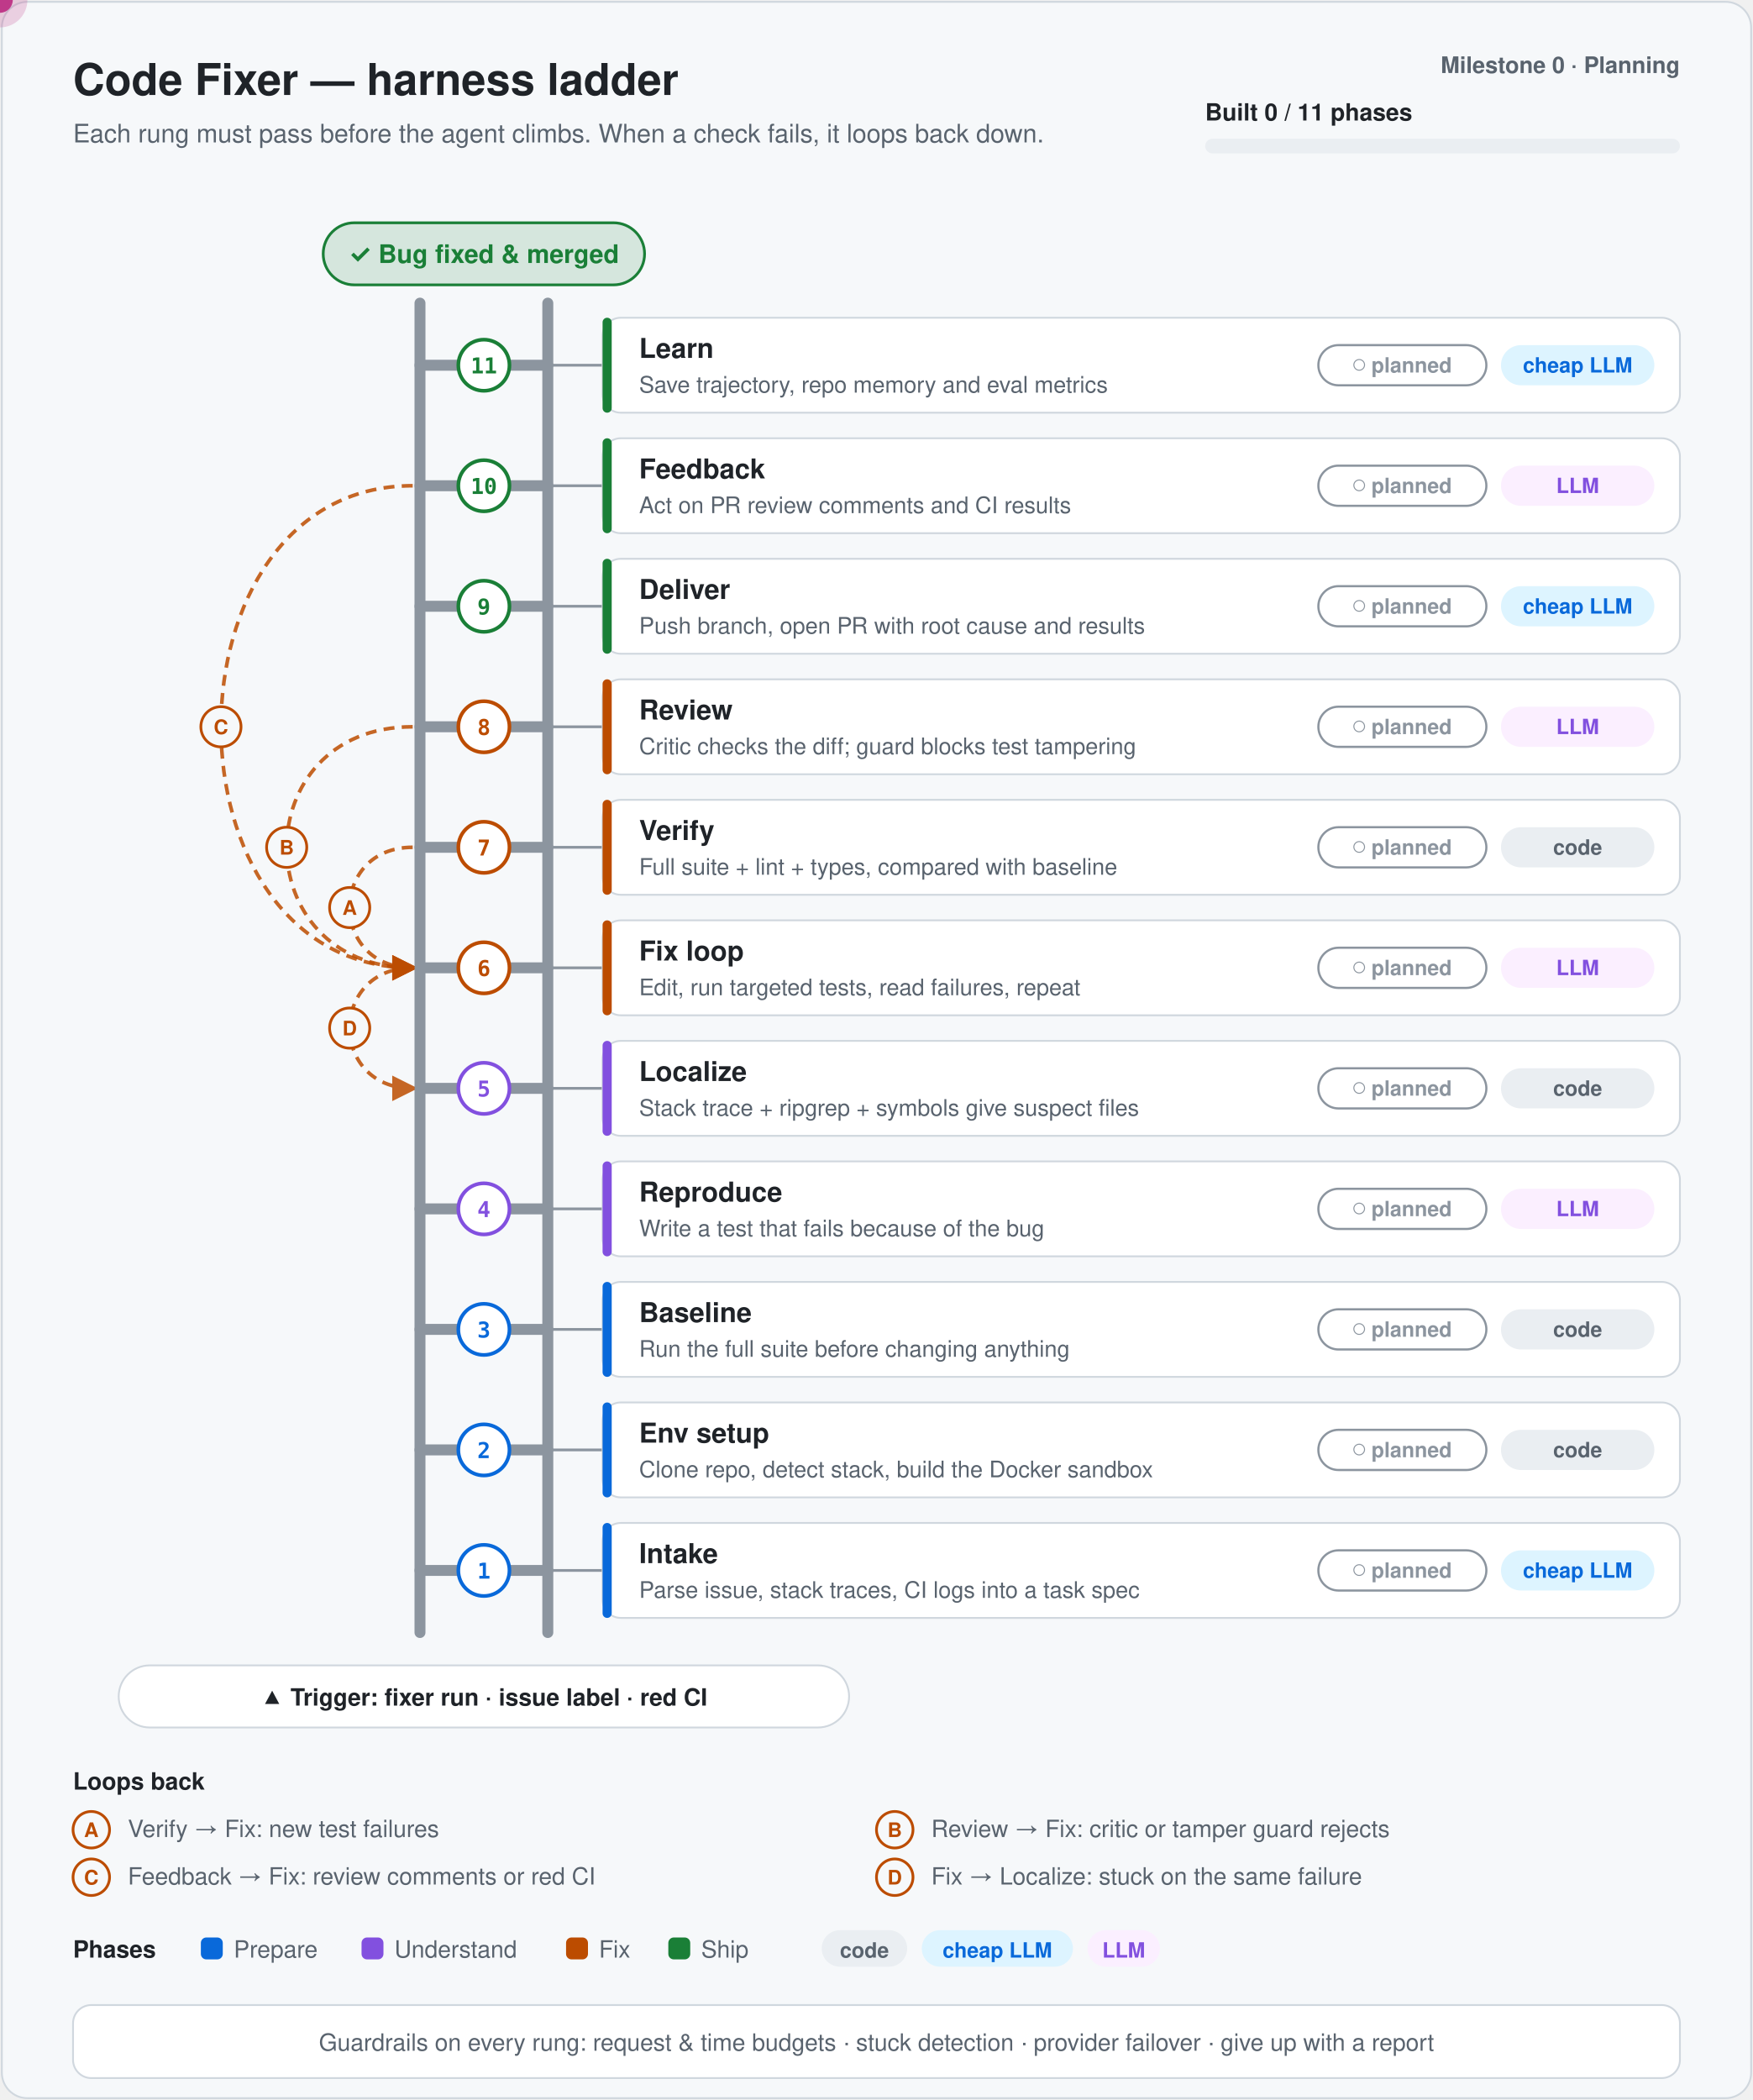
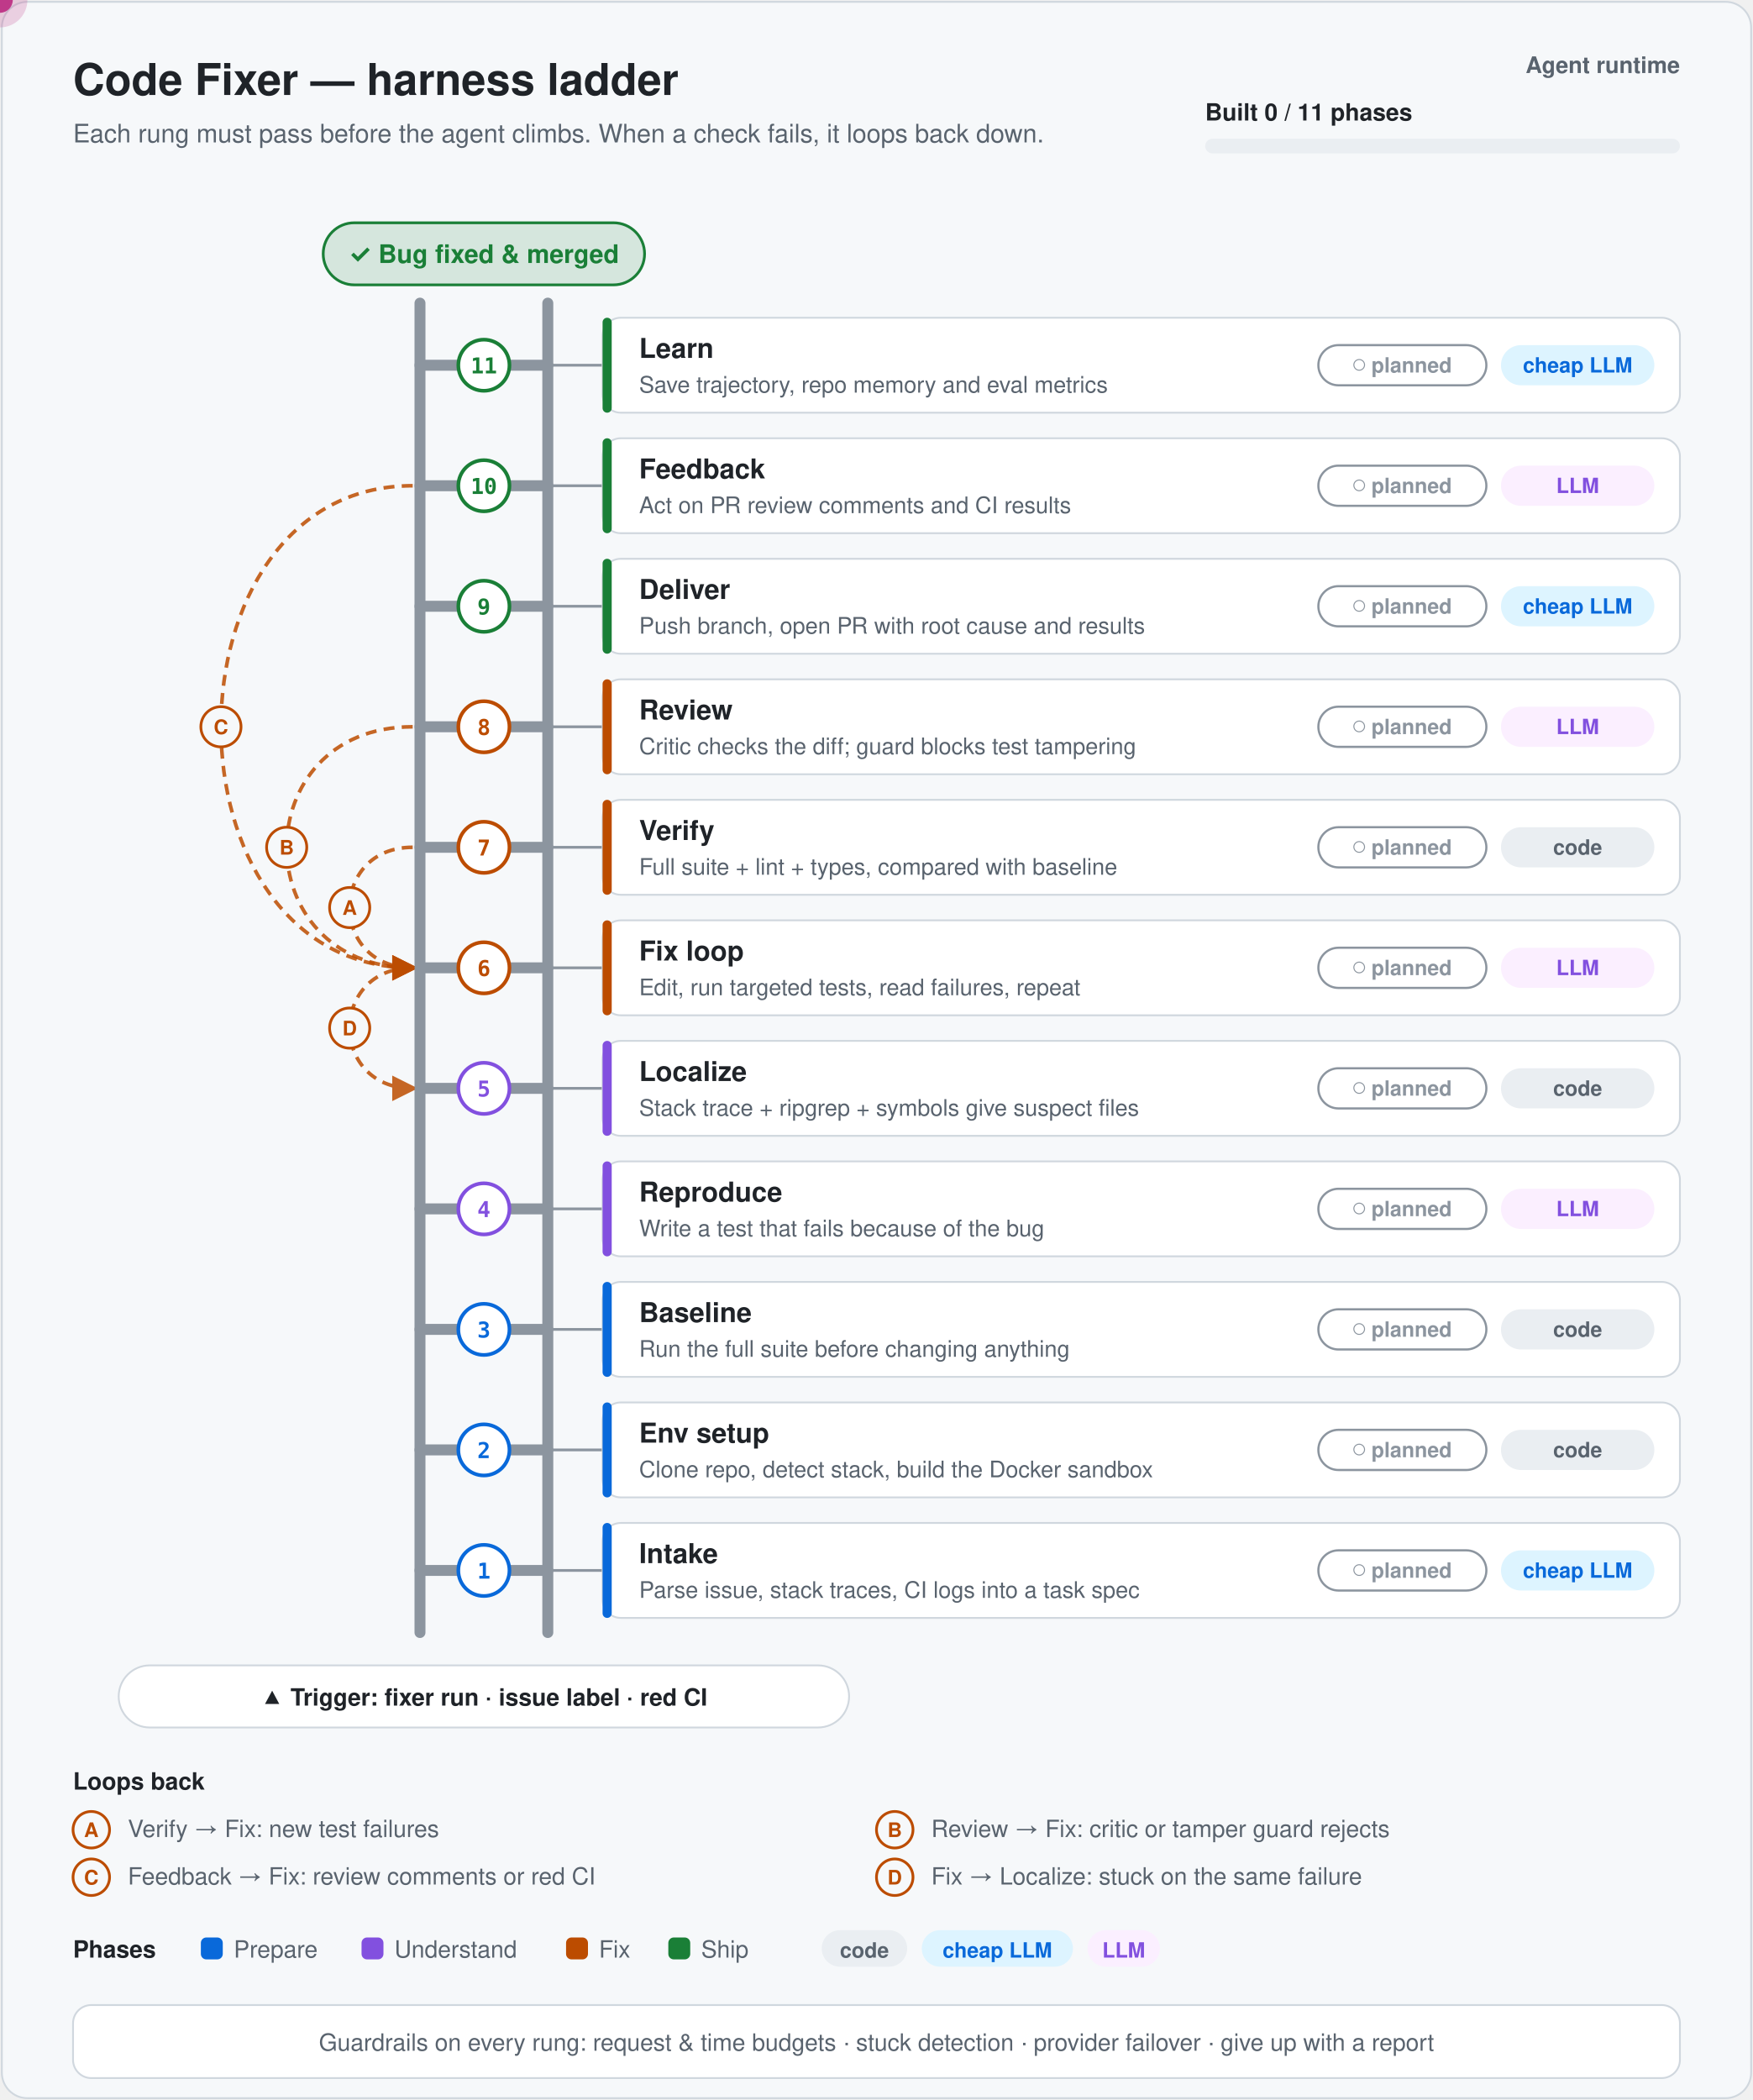
<svg xmlns="http://www.w3.org/2000/svg" width="960" height="1150" viewBox="0 0 960 1150" role="img" aria-label="Code Fixer harness: an 11-phase ladder from Intake to Learn, with loops back to the Fix phase when checks fail">
  <defs>
    <marker id="arrow" viewBox="0 0 10 10" refX="8" refY="5" markerWidth="7" markerHeight="7" orient="auto">
      <path d="M0,0 L10,5 L0,10 z" fill="#bc4c00" />
    </marker>
  </defs>
  <rect x="1" y="1" width="958" height="1148" rx="14" fill="#f6f8fa" stroke="#d0d7de" />
  <text x="40" y="52" font-family="-apple-system, 'Segoe UI', Helvetica, Arial, sans-serif" font-size="24" fill="#1f2328" font-weight="700" text-anchor="start">Code Fixer — harness ladder</text>
  <text x="40" y="78" font-family="-apple-system, 'Segoe UI', Helvetica, Arial, sans-serif" font-size="14" fill="#59636e" font-weight="normal" text-anchor="start">Each rung must pass before the agent climbs. When a check fails, it loops back down.</text>
-   <text x="920" y="40" font-family="-apple-system, 'Segoe UI', Helvetica, Arial, sans-serif" font-size="12.5" fill="#59636e" font-weight="600" text-anchor="end">Milestone 0 · Planning</text>
+   <text x="920" y="40" font-family="-apple-system, 'Segoe UI', Helvetica, Arial, sans-serif" font-size="12.5" fill="#59636e" font-weight="600" text-anchor="end">Agent runtime</text>
  <text x="660" y="66" font-family="-apple-system, 'Segoe UI', Helvetica, Arial, sans-serif" font-size="13" fill="#1f2328" font-weight="700" text-anchor="start">Built 0 / 11 phases</text>
  <rect x="660" y="76" width="260" height="8" rx="4" fill="#eaeef2" />
  <g>
    <rect x="177.0" y="122" width="176" height="34" rx="17" fill="#1a7f37" opacity="0.15" />
    <rect x="177.0" y="122" width="176" height="34" rx="17" fill="none" stroke="#1a7f37" stroke-width="1.5" />
    <text x="265.0" y="144" font-family="-apple-system, 'Segoe UI', Helvetica, Arial, sans-serif" font-size="14" fill="#1a7f37" font-weight="700" text-anchor="middle">✓ Bug fixed &amp; merged</text>
    <rect x="177.0" y="122" width="176" height="34" rx="17" fill="#1a7f37" opacity="0">
      <animate attributeName="opacity" dur="14s" repeatCount="indefinite" keyTimes="0;0.850;0.880;0.97;1" values="0;0;0.35;0.2;0" />
    </rect>
  </g>
  <line x1="230" y1="166" x2="230" y2="894" stroke="#8c959f" stroke-width="6" stroke-linecap="round" />
  <line x1="300" y1="166" x2="300" y2="894" stroke="#8c959f" stroke-width="6" stroke-linecap="round" />
  <path d="M226,464 C180,464 180,530 226,530" fill="none" stroke="#bc4c00" stroke-width="2" stroke-dasharray="6 4" marker-end="url(#arrow)" opacity="0.85">
    <animate attributeName="stroke-dashoffset" from="20" to="0" dur="1.2s" repeatCount="indefinite" />
  </path>
  <circle cx="191.5" cy="497.0" r="11" fill="#f6f8fa" stroke="#bc4c00" stroke-width="1.5" />
  <text x="191.5" y="501.0" font-family="-apple-system, 'Segoe UI', Helvetica, Arial, sans-serif" font-size="11" fill="#bc4c00" font-weight="700" text-anchor="middle">A</text>
  <path d="M226,398 C134,398 134,530 226,530" fill="none" stroke="#bc4c00" stroke-width="2" stroke-dasharray="6 4" marker-end="url(#arrow)" opacity="0.85">
    <animate attributeName="stroke-dashoffset" from="20" to="0" dur="1.2s" repeatCount="indefinite" />
  </path>
  <circle cx="157.0" cy="464.0" r="11" fill="#f6f8fa" stroke="#bc4c00" stroke-width="1.5" />
  <text x="157.0" y="468.0" font-family="-apple-system, 'Segoe UI', Helvetica, Arial, sans-serif" font-size="11" fill="#bc4c00" font-weight="700" text-anchor="middle">B</text>
  <path d="M226,266 C86,266 86,530 226,530" fill="none" stroke="#bc4c00" stroke-width="2" stroke-dasharray="6 4" marker-end="url(#arrow)" opacity="0.85">
    <animate attributeName="stroke-dashoffset" from="20" to="0" dur="1.2s" repeatCount="indefinite" />
  </path>
  <circle cx="121.0" cy="398.0" r="11" fill="#f6f8fa" stroke="#bc4c00" stroke-width="1.5" />
  <text x="121.0" y="402.0" font-family="-apple-system, 'Segoe UI', Helvetica, Arial, sans-serif" font-size="11" fill="#bc4c00" font-weight="700" text-anchor="middle">C</text>
  <path d="M226,530 C180,530 180,596 226,596" fill="none" stroke="#bc4c00" stroke-width="2" stroke-dasharray="6 4" marker-end="url(#arrow)" opacity="0.85">
    <animate attributeName="stroke-dashoffset" from="20" to="0" dur="1.2s" repeatCount="indefinite" />
  </path>
  <circle cx="191.5" cy="563.0" r="11" fill="#f6f8fa" stroke="#bc4c00" stroke-width="1.5" />
  <text x="191.5" y="567.0" font-family="-apple-system, 'Segoe UI', Helvetica, Arial, sans-serif" font-size="11" fill="#bc4c00" font-weight="700" text-anchor="middle">D</text>
  <line x1="230" y1="860" x2="300" y2="860" stroke="#8c959f" stroke-width="6" stroke-linecap="round" />
  <line x1="300" y1="860" x2="330" y2="860" stroke="#8c959f" stroke-width="1.5" />
  <circle cx="265.0" cy="860" r="14" fill="#ffffff" stroke="#0969da" stroke-width="2" />
  <text x="265.0" y="864.5" font-family="ui-monospace, SFMono-Regular, Menlo, Consolas, monospace" font-size="12" fill="#0969da" font-weight="700" text-anchor="middle">1</text>
  <rect x="330" y="834.0" width="590" height="52" rx="10" fill="#ffffff" stroke="#d0d7de" />
  <rect x="330" y="834.0" width="5" height="52" rx="2.5" fill="#0969da" />
  <text x="350" y="856" font-family="-apple-system, 'Segoe UI', Helvetica, Arial, sans-serif" font-size="15" fill="#1f2328" font-weight="700" text-anchor="start">Intake</text>
  <text x="350" y="875" font-family="-apple-system, 'Segoe UI', Helvetica, Arial, sans-serif" font-size="12.5" fill="#59636e" font-weight="normal" text-anchor="start">Parse issue, stack traces, CI logs into a task spec</text>
  <rect x="822" y="849" width="84" height="22" rx="11" fill="#ddf4ff" />
  <text x="864.0" y="864" font-family="-apple-system, 'Segoe UI', Helvetica, Arial, sans-serif" font-size="11.5" fill="#0969da" font-weight="600" text-anchor="middle">cheap LLM</text>
  <rect x="722" y="849" width="92" height="22" rx="11" fill="none" stroke="#8c959f" stroke-width="1.2" />
  <text x="768.0" y="864" font-family="-apple-system, 'Segoe UI', Helvetica, Arial, sans-serif" font-size="11.5" fill="#8c959f" font-weight="600" text-anchor="middle">○ planned</text>
  <rect x="330" y="834.0" width="590" height="52" rx="10" fill="#0969da" fill-opacity="0.08" stroke="#0969da" stroke-width="2.5" opacity="0">
    <animate attributeName="opacity" dur="14s" repeatCount="indefinite" calcMode="linear" keyTimes="0;0.028;0.04;0.09;0.97;1" values="0.0;0.0;1.0;0.3;0.3;0.0" />
  </rect>
  <line x1="230" y1="794" x2="300" y2="794" stroke="#8c959f" stroke-width="6" stroke-linecap="round" />
  <line x1="300" y1="794" x2="330" y2="794" stroke="#8c959f" stroke-width="1.5" />
  <circle cx="265.0" cy="794" r="14" fill="#ffffff" stroke="#0969da" stroke-width="2" />
  <text x="265.0" y="798.5" font-family="ui-monospace, SFMono-Regular, Menlo, Consolas, monospace" font-size="12" fill="#0969da" font-weight="700" text-anchor="middle">2</text>
  <rect x="330" y="768.0" width="590" height="52" rx="10" fill="#ffffff" stroke="#d0d7de" />
  <rect x="330" y="768.0" width="5" height="52" rx="2.5" fill="#0969da" />
  <text x="350" y="790" font-family="-apple-system, 'Segoe UI', Helvetica, Arial, sans-serif" font-size="15" fill="#1f2328" font-weight="700" text-anchor="start">Env setup</text>
  <text x="350" y="809" font-family="-apple-system, 'Segoe UI', Helvetica, Arial, sans-serif" font-size="12.5" fill="#59636e" font-weight="normal" text-anchor="start">Clone repo, detect stack, build the Docker sandbox</text>
  <rect x="822" y="783" width="84" height="22" rx="11" fill="#eaeef2" />
  <text x="864.0" y="798" font-family="-apple-system, 'Segoe UI', Helvetica, Arial, sans-serif" font-size="11.5" fill="#59636e" font-weight="600" text-anchor="middle">code</text>
  <rect x="722" y="783" width="92" height="22" rx="11" fill="none" stroke="#8c959f" stroke-width="1.2" />
  <text x="768.0" y="798" font-family="-apple-system, 'Segoe UI', Helvetica, Arial, sans-serif" font-size="11.5" fill="#8c959f" font-weight="600" text-anchor="middle">○ planned</text>
  <rect x="330" y="768.0" width="590" height="52" rx="10" fill="#0969da" fill-opacity="0.08" stroke="#0969da" stroke-width="2.5" opacity="0">
    <animate attributeName="opacity" dur="14s" repeatCount="indefinite" calcMode="linear" keyTimes="0;0.087;0.099;0.149;0.97;1" values="0.0;0.0;1.0;0.3;0.3;0.0" />
  </rect>
  <line x1="230" y1="728" x2="300" y2="728" stroke="#8c959f" stroke-width="6" stroke-linecap="round" />
  <line x1="300" y1="728" x2="330" y2="728" stroke="#8c959f" stroke-width="1.5" />
  <circle cx="265.0" cy="728" r="14" fill="#ffffff" stroke="#0969da" stroke-width="2" />
  <text x="265.0" y="732.5" font-family="ui-monospace, SFMono-Regular, Menlo, Consolas, monospace" font-size="12" fill="#0969da" font-weight="700" text-anchor="middle">3</text>
  <rect x="330" y="702.0" width="590" height="52" rx="10" fill="#ffffff" stroke="#d0d7de" />
  <rect x="330" y="702.0" width="5" height="52" rx="2.5" fill="#0969da" />
  <text x="350" y="724" font-family="-apple-system, 'Segoe UI', Helvetica, Arial, sans-serif" font-size="15" fill="#1f2328" font-weight="700" text-anchor="start">Baseline</text>
  <text x="350" y="743" font-family="-apple-system, 'Segoe UI', Helvetica, Arial, sans-serif" font-size="12.5" fill="#59636e" font-weight="normal" text-anchor="start">Run the full suite before changing anything</text>
  <rect x="822" y="717" width="84" height="22" rx="11" fill="#eaeef2" />
  <text x="864.0" y="732" font-family="-apple-system, 'Segoe UI', Helvetica, Arial, sans-serif" font-size="11.5" fill="#59636e" font-weight="600" text-anchor="middle">code</text>
  <rect x="722" y="717" width="92" height="22" rx="11" fill="none" stroke="#8c959f" stroke-width="1.2" />
  <text x="768.0" y="732" font-family="-apple-system, 'Segoe UI', Helvetica, Arial, sans-serif" font-size="11.5" fill="#8c959f" font-weight="600" text-anchor="middle">○ planned</text>
  <rect x="330" y="702.0" width="590" height="52" rx="10" fill="#0969da" fill-opacity="0.08" stroke="#0969da" stroke-width="2.5" opacity="0">
    <animate attributeName="opacity" dur="14s" repeatCount="indefinite" calcMode="linear" keyTimes="0;0.147;0.159;0.209;0.97;1" values="0.0;0.0;1.0;0.3;0.3;0.0" />
  </rect>
  <line x1="230" y1="662" x2="300" y2="662" stroke="#8c959f" stroke-width="6" stroke-linecap="round" />
  <line x1="300" y1="662" x2="330" y2="662" stroke="#8c959f" stroke-width="1.5" />
  <circle cx="265.0" cy="662" r="14" fill="#ffffff" stroke="#8250df" stroke-width="2" />
  <text x="265.0" y="666.5" font-family="ui-monospace, SFMono-Regular, Menlo, Consolas, monospace" font-size="12" fill="#8250df" font-weight="700" text-anchor="middle">4</text>
  <rect x="330" y="636.0" width="590" height="52" rx="10" fill="#ffffff" stroke="#d0d7de" />
  <rect x="330" y="636.0" width="5" height="52" rx="2.5" fill="#8250df" />
  <text x="350" y="658" font-family="-apple-system, 'Segoe UI', Helvetica, Arial, sans-serif" font-size="15" fill="#1f2328" font-weight="700" text-anchor="start">Reproduce</text>
  <text x="350" y="677" font-family="-apple-system, 'Segoe UI', Helvetica, Arial, sans-serif" font-size="12.5" fill="#59636e" font-weight="normal" text-anchor="start">Write a test that fails because of the bug</text>
  <rect x="822" y="651" width="84" height="22" rx="11" fill="#fbefff" />
  <text x="864.0" y="666" font-family="-apple-system, 'Segoe UI', Helvetica, Arial, sans-serif" font-size="11.5" fill="#8250df" font-weight="600" text-anchor="middle">LLM</text>
  <rect x="722" y="651" width="92" height="22" rx="11" fill="none" stroke="#8c959f" stroke-width="1.2" />
  <text x="768.0" y="666" font-family="-apple-system, 'Segoe UI', Helvetica, Arial, sans-serif" font-size="11.5" fill="#8c959f" font-weight="600" text-anchor="middle">○ planned</text>
  <rect x="330" y="636.0" width="590" height="52" rx="10" fill="#8250df" fill-opacity="0.08" stroke="#8250df" stroke-width="2.5" opacity="0">
    <animate attributeName="opacity" dur="14s" repeatCount="indefinite" calcMode="linear" keyTimes="0;0.206;0.218;0.268;0.97;1" values="0.0;0.0;1.0;0.3;0.3;0.0" />
  </rect>
  <line x1="230" y1="596" x2="300" y2="596" stroke="#8c959f" stroke-width="6" stroke-linecap="round" />
  <line x1="300" y1="596" x2="330" y2="596" stroke="#8c959f" stroke-width="1.5" />
  <circle cx="265.0" cy="596" r="14" fill="#ffffff" stroke="#8250df" stroke-width="2" />
  <text x="265.0" y="600.5" font-family="ui-monospace, SFMono-Regular, Menlo, Consolas, monospace" font-size="12" fill="#8250df" font-weight="700" text-anchor="middle">5</text>
  <rect x="330" y="570.0" width="590" height="52" rx="10" fill="#ffffff" stroke="#d0d7de" />
  <rect x="330" y="570.0" width="5" height="52" rx="2.5" fill="#8250df" />
  <text x="350" y="592" font-family="-apple-system, 'Segoe UI', Helvetica, Arial, sans-serif" font-size="15" fill="#1f2328" font-weight="700" text-anchor="start">Localize</text>
  <text x="350" y="611" font-family="-apple-system, 'Segoe UI', Helvetica, Arial, sans-serif" font-size="12.5" fill="#59636e" font-weight="normal" text-anchor="start">Stack trace + ripgrep + symbols give suspect files</text>
  <rect x="822" y="585" width="84" height="22" rx="11" fill="#eaeef2" />
  <text x="864.0" y="600" font-family="-apple-system, 'Segoe UI', Helvetica, Arial, sans-serif" font-size="11.5" fill="#59636e" font-weight="600" text-anchor="middle">code</text>
  <rect x="722" y="585" width="92" height="22" rx="11" fill="none" stroke="#8c959f" stroke-width="1.2" />
  <text x="768.0" y="600" font-family="-apple-system, 'Segoe UI', Helvetica, Arial, sans-serif" font-size="11.5" fill="#8c959f" font-weight="600" text-anchor="middle">○ planned</text>
  <rect x="330" y="570.0" width="590" height="52" rx="10" fill="#8250df" fill-opacity="0.08" stroke="#8250df" stroke-width="2.5" opacity="0">
    <animate attributeName="opacity" dur="14s" repeatCount="indefinite" calcMode="linear" keyTimes="0;0.266;0.278;0.328;0.97;1" values="0.0;0.0;1.0;0.3;0.3;0.0" />
  </rect>
  <line x1="230" y1="530" x2="300" y2="530" stroke="#8c959f" stroke-width="6" stroke-linecap="round" />
  <line x1="300" y1="530" x2="330" y2="530" stroke="#8c959f" stroke-width="1.5" />
  <circle cx="265.0" cy="530" r="14" fill="#ffffff" stroke="#bc4c00" stroke-width="2" />
  <text x="265.0" y="534.5" font-family="ui-monospace, SFMono-Regular, Menlo, Consolas, monospace" font-size="12" fill="#bc4c00" font-weight="700" text-anchor="middle">6</text>
  <rect x="330" y="504.0" width="590" height="52" rx="10" fill="#ffffff" stroke="#d0d7de" />
  <rect x="330" y="504.0" width="5" height="52" rx="2.5" fill="#bc4c00" />
  <text x="350" y="526" font-family="-apple-system, 'Segoe UI', Helvetica, Arial, sans-serif" font-size="15" fill="#1f2328" font-weight="700" text-anchor="start">Fix loop</text>
  <text x="350" y="545" font-family="-apple-system, 'Segoe UI', Helvetica, Arial, sans-serif" font-size="12.5" fill="#59636e" font-weight="normal" text-anchor="start">Edit, run targeted tests, read failures, repeat</text>
  <rect x="822" y="519" width="84" height="22" rx="11" fill="#fbefff" />
  <text x="864.0" y="534" font-family="-apple-system, 'Segoe UI', Helvetica, Arial, sans-serif" font-size="11.5" fill="#8250df" font-weight="600" text-anchor="middle">LLM</text>
  <rect x="722" y="519" width="92" height="22" rx="11" fill="none" stroke="#8c959f" stroke-width="1.2" />
  <text x="768.0" y="534" font-family="-apple-system, 'Segoe UI', Helvetica, Arial, sans-serif" font-size="11.5" fill="#8c959f" font-weight="600" text-anchor="middle">○ planned</text>
  <rect x="330" y="504.0" width="590" height="52" rx="10" fill="#bc4c00" fill-opacity="0.08" stroke="#bc4c00" stroke-width="2.5" opacity="0">
    <animate attributeName="opacity" dur="14s" repeatCount="indefinite" calcMode="linear" keyTimes="0;0.325;0.337;0.387;0.551;0.563;0.613;0.97;1" values="0.0;0.0;1.0;0.3;0.3;1.0;0.3;0.3;0.0" />
  </rect>
  <line x1="230" y1="464" x2="300" y2="464" stroke="#8c959f" stroke-width="6" stroke-linecap="round" />
  <line x1="300" y1="464" x2="330" y2="464" stroke="#8c959f" stroke-width="1.5" />
  <circle cx="265.0" cy="464" r="14" fill="#ffffff" stroke="#bc4c00" stroke-width="2" />
  <text x="265.0" y="468.5" font-family="ui-monospace, SFMono-Regular, Menlo, Consolas, monospace" font-size="12" fill="#bc4c00" font-weight="700" text-anchor="middle">7</text>
  <rect x="330" y="438.0" width="590" height="52" rx="10" fill="#ffffff" stroke="#d0d7de" />
  <rect x="330" y="438.0" width="5" height="52" rx="2.5" fill="#bc4c00" />
  <text x="350" y="460" font-family="-apple-system, 'Segoe UI', Helvetica, Arial, sans-serif" font-size="15" fill="#1f2328" font-weight="700" text-anchor="start">Verify</text>
  <text x="350" y="479" font-family="-apple-system, 'Segoe UI', Helvetica, Arial, sans-serif" font-size="12.5" fill="#59636e" font-weight="normal" text-anchor="start">Full suite + lint + types, compared with baseline</text>
  <rect x="822" y="453" width="84" height="22" rx="11" fill="#eaeef2" />
  <text x="864.0" y="468" font-family="-apple-system, 'Segoe UI', Helvetica, Arial, sans-serif" font-size="11.5" fill="#59636e" font-weight="600" text-anchor="middle">code</text>
  <rect x="722" y="453" width="92" height="22" rx="11" fill="none" stroke="#8c959f" stroke-width="1.2" />
  <text x="768.0" y="468" font-family="-apple-system, 'Segoe UI', Helvetica, Arial, sans-serif" font-size="11.5" fill="#8c959f" font-weight="600" text-anchor="middle">○ planned</text>
  <rect x="330" y="438.0" width="590" height="52" rx="10" fill="#bc4c00" fill-opacity="0.08" stroke="#bc4c00" stroke-width="2.5" opacity="0">
    <animate attributeName="opacity" dur="14s" repeatCount="indefinite" calcMode="linear" keyTimes="0;0.384;0.396;0.446;0.61;0.622;0.672;0.97;1" values="0.0;0.0;1.0;0.3;0.3;1.0;0.3;0.3;0.0" />
  </rect>
  <line x1="230" y1="398" x2="300" y2="398" stroke="#8c959f" stroke-width="6" stroke-linecap="round" />
  <line x1="300" y1="398" x2="330" y2="398" stroke="#8c959f" stroke-width="1.5" />
  <circle cx="265.0" cy="398" r="14" fill="#ffffff" stroke="#bc4c00" stroke-width="2" />
  <text x="265.0" y="402.5" font-family="ui-monospace, SFMono-Regular, Menlo, Consolas, monospace" font-size="12" fill="#bc4c00" font-weight="700" text-anchor="middle">8</text>
  <rect x="330" y="372.0" width="590" height="52" rx="10" fill="#ffffff" stroke="#d0d7de" />
  <rect x="330" y="372.0" width="5" height="52" rx="2.5" fill="#bc4c00" />
  <text x="350" y="394" font-family="-apple-system, 'Segoe UI', Helvetica, Arial, sans-serif" font-size="15" fill="#1f2328" font-weight="700" text-anchor="start">Review</text>
  <text x="350" y="413" font-family="-apple-system, 'Segoe UI', Helvetica, Arial, sans-serif" font-size="12.5" fill="#59636e" font-weight="normal" text-anchor="start">Critic checks the diff; guard blocks test tampering</text>
  <rect x="822" y="387" width="84" height="22" rx="11" fill="#fbefff" />
  <text x="864.0" y="402" font-family="-apple-system, 'Segoe UI', Helvetica, Arial, sans-serif" font-size="11.5" fill="#8250df" font-weight="600" text-anchor="middle">LLM</text>
  <rect x="722" y="387" width="92" height="22" rx="11" fill="none" stroke="#8c959f" stroke-width="1.2" />
  <text x="768.0" y="402" font-family="-apple-system, 'Segoe UI', Helvetica, Arial, sans-serif" font-size="11.5" fill="#8c959f" font-weight="600" text-anchor="middle">○ planned</text>
  <rect x="330" y="372.0" width="590" height="52" rx="10" fill="#bc4c00" fill-opacity="0.08" stroke="#bc4c00" stroke-width="2.5" opacity="0">
    <animate attributeName="opacity" dur="14s" repeatCount="indefinite" calcMode="linear" keyTimes="0;0.67;0.682;0.732;0.97;1" values="0.0;0.0;1.0;0.3;0.3;0.0" />
  </rect>
  <line x1="230" y1="332" x2="300" y2="332" stroke="#8c959f" stroke-width="6" stroke-linecap="round" />
  <line x1="300" y1="332" x2="330" y2="332" stroke="#8c959f" stroke-width="1.5" />
  <circle cx="265.0" cy="332" r="14" fill="#ffffff" stroke="#1a7f37" stroke-width="2" />
  <text x="265.0" y="336.5" font-family="ui-monospace, SFMono-Regular, Menlo, Consolas, monospace" font-size="12" fill="#1a7f37" font-weight="700" text-anchor="middle">9</text>
  <rect x="330" y="306.0" width="590" height="52" rx="10" fill="#ffffff" stroke="#d0d7de" />
  <rect x="330" y="306.0" width="5" height="52" rx="2.5" fill="#1a7f37" />
  <text x="350" y="328" font-family="-apple-system, 'Segoe UI', Helvetica, Arial, sans-serif" font-size="15" fill="#1f2328" font-weight="700" text-anchor="start">Deliver</text>
  <text x="350" y="347" font-family="-apple-system, 'Segoe UI', Helvetica, Arial, sans-serif" font-size="12.5" fill="#59636e" font-weight="normal" text-anchor="start">Push branch, open PR with root cause and results</text>
  <rect x="822" y="321" width="84" height="22" rx="11" fill="#ddf4ff" />
  <text x="864.0" y="336" font-family="-apple-system, 'Segoe UI', Helvetica, Arial, sans-serif" font-size="11.5" fill="#0969da" font-weight="600" text-anchor="middle">cheap LLM</text>
  <rect x="722" y="321" width="92" height="22" rx="11" fill="none" stroke="#8c959f" stroke-width="1.2" />
  <text x="768.0" y="336" font-family="-apple-system, 'Segoe UI', Helvetica, Arial, sans-serif" font-size="11.5" fill="#8c959f" font-weight="600" text-anchor="middle">○ planned</text>
  <rect x="330" y="306.0" width="590" height="52" rx="10" fill="#1a7f37" fill-opacity="0.08" stroke="#1a7f37" stroke-width="2.5" opacity="0">
    <animate attributeName="opacity" dur="14s" repeatCount="indefinite" calcMode="linear" keyTimes="0;0.729;0.741;0.791;0.97;1" values="0.0;0.0;1.0;0.3;0.3;0.0" />
  </rect>
  <line x1="230" y1="266" x2="300" y2="266" stroke="#8c959f" stroke-width="6" stroke-linecap="round" />
  <line x1="300" y1="266" x2="330" y2="266" stroke="#8c959f" stroke-width="1.5" />
  <circle cx="265.0" cy="266" r="14" fill="#ffffff" stroke="#1a7f37" stroke-width="2" />
  <text x="265.0" y="270.5" font-family="ui-monospace, SFMono-Regular, Menlo, Consolas, monospace" font-size="12" fill="#1a7f37" font-weight="700" text-anchor="middle">10</text>
  <rect x="330" y="240.0" width="590" height="52" rx="10" fill="#ffffff" stroke="#d0d7de" />
  <rect x="330" y="240.0" width="5" height="52" rx="2.5" fill="#1a7f37" />
  <text x="350" y="262" font-family="-apple-system, 'Segoe UI', Helvetica, Arial, sans-serif" font-size="15" fill="#1f2328" font-weight="700" text-anchor="start">Feedback</text>
  <text x="350" y="281" font-family="-apple-system, 'Segoe UI', Helvetica, Arial, sans-serif" font-size="12.5" fill="#59636e" font-weight="normal" text-anchor="start">Act on PR review comments and CI results</text>
  <rect x="822" y="255" width="84" height="22" rx="11" fill="#fbefff" />
  <text x="864.0" y="270" font-family="-apple-system, 'Segoe UI', Helvetica, Arial, sans-serif" font-size="11.5" fill="#8250df" font-weight="600" text-anchor="middle">LLM</text>
  <rect x="722" y="255" width="92" height="22" rx="11" fill="none" stroke="#8c959f" stroke-width="1.2" />
  <text x="768.0" y="270" font-family="-apple-system, 'Segoe UI', Helvetica, Arial, sans-serif" font-size="11.5" fill="#8c959f" font-weight="600" text-anchor="middle">○ planned</text>
  <rect x="330" y="240.0" width="590" height="52" rx="10" fill="#1a7f37" fill-opacity="0.08" stroke="#1a7f37" stroke-width="2.5" opacity="0">
    <animate attributeName="opacity" dur="14s" repeatCount="indefinite" calcMode="linear" keyTimes="0;0.789;0.801;0.851;0.97;1" values="0.0;0.0;1.0;0.3;0.3;0.0" />
  </rect>
  <line x1="230" y1="200" x2="300" y2="200" stroke="#8c959f" stroke-width="6" stroke-linecap="round" />
  <line x1="300" y1="200" x2="330" y2="200" stroke="#8c959f" stroke-width="1.5" />
  <circle cx="265.0" cy="200" r="14" fill="#ffffff" stroke="#1a7f37" stroke-width="2" />
  <text x="265.0" y="204.5" font-family="ui-monospace, SFMono-Regular, Menlo, Consolas, monospace" font-size="12" fill="#1a7f37" font-weight="700" text-anchor="middle">11</text>
  <rect x="330" y="174.0" width="590" height="52" rx="10" fill="#ffffff" stroke="#d0d7de" />
  <rect x="330" y="174.0" width="5" height="52" rx="2.5" fill="#1a7f37" />
  <text x="350" y="196" font-family="-apple-system, 'Segoe UI', Helvetica, Arial, sans-serif" font-size="15" fill="#1f2328" font-weight="700" text-anchor="start">Learn</text>
  <text x="350" y="215" font-family="-apple-system, 'Segoe UI', Helvetica, Arial, sans-serif" font-size="12.5" fill="#59636e" font-weight="normal" text-anchor="start">Save trajectory, repo memory and eval metrics</text>
  <rect x="822" y="189" width="84" height="22" rx="11" fill="#ddf4ff" />
  <text x="864.0" y="204" font-family="-apple-system, 'Segoe UI', Helvetica, Arial, sans-serif" font-size="11.5" fill="#0969da" font-weight="600" text-anchor="middle">cheap LLM</text>
  <rect x="722" y="189" width="92" height="22" rx="11" fill="none" stroke="#8c959f" stroke-width="1.2" />
  <text x="768.0" y="204" font-family="-apple-system, 'Segoe UI', Helvetica, Arial, sans-serif" font-size="11.5" fill="#8c959f" font-weight="600" text-anchor="middle">○ planned</text>
  <rect x="330" y="174.0" width="590" height="52" rx="10" fill="#1a7f37" fill-opacity="0.08" stroke="#1a7f37" stroke-width="2.5" opacity="0">
    <animate attributeName="opacity" dur="14s" repeatCount="indefinite" calcMode="linear" keyTimes="0;0.848;0.86;0.91;0.97;1" values="0.0;0.0;1.0;0.3;0.3;0.0" />
  </rect>
  <g>
    <circle r="15" fill="#bf3989" opacity="0.22" />
    <circle r="7" fill="#bf3989" />
    <animateMotion dur="14s" repeatCount="indefinite" path="M265.0,860 L265.0,464 L226,464 C180,464 180,530 226,530 L265.0,530 L265.0,200" calcMode="linear" keyPoints="0;0;1;1" keyTimes="0;0.04;0.86;1" />
  </g>
  <rect x="65.0" y="912" width="400" height="34" rx="17" fill="#ffffff" stroke="#d0d7de" />
  <text x="265.0" y="934" font-family="-apple-system, 'Segoe UI', Helvetica, Arial, sans-serif" font-size="13" fill="#1f2328" font-weight="600" text-anchor="middle">▲ Trigger:  fixer run  ·  issue label  ·  red CI</text>
  <text x="40" y="980" font-family="-apple-system, 'Segoe UI', Helvetica, Arial, sans-serif" font-size="13" fill="#1f2328" font-weight="700" text-anchor="start">Loops back</text>
  <circle cx="50" cy="1002" r="10" fill="#f6f8fa" stroke="#bc4c00" stroke-width="1.5" />
  <text x="50" y="1006" font-family="-apple-system, 'Segoe UI', Helvetica, Arial, sans-serif" font-size="11" fill="#bc4c00" font-weight="700" text-anchor="middle">A</text>
  <text x="70" y="1006" font-family="-apple-system, 'Segoe UI', Helvetica, Arial, sans-serif" font-size="13" fill="#59636e" font-weight="normal" text-anchor="start">Verify → Fix: new test failures</text>
  <circle cx="490" cy="1002" r="10" fill="#f6f8fa" stroke="#bc4c00" stroke-width="1.5" />
  <text x="490" y="1006" font-family="-apple-system, 'Segoe UI', Helvetica, Arial, sans-serif" font-size="11" fill="#bc4c00" font-weight="700" text-anchor="middle">B</text>
  <text x="510" y="1006" font-family="-apple-system, 'Segoe UI', Helvetica, Arial, sans-serif" font-size="13" fill="#59636e" font-weight="normal" text-anchor="start">Review → Fix: critic or tamper guard rejects</text>
  <circle cx="50" cy="1028" r="10" fill="#f6f8fa" stroke="#bc4c00" stroke-width="1.5" />
  <text x="50" y="1032" font-family="-apple-system, 'Segoe UI', Helvetica, Arial, sans-serif" font-size="11" fill="#bc4c00" font-weight="700" text-anchor="middle">C</text>
  <text x="70" y="1032" font-family="-apple-system, 'Segoe UI', Helvetica, Arial, sans-serif" font-size="13" fill="#59636e" font-weight="normal" text-anchor="start">Feedback → Fix: review comments or red CI</text>
  <circle cx="490" cy="1028" r="10" fill="#f6f8fa" stroke="#bc4c00" stroke-width="1.5" />
  <text x="490" y="1032" font-family="-apple-system, 'Segoe UI', Helvetica, Arial, sans-serif" font-size="11" fill="#bc4c00" font-weight="700" text-anchor="middle">D</text>
  <text x="510" y="1032" font-family="-apple-system, 'Segoe UI', Helvetica, Arial, sans-serif" font-size="13" fill="#59636e" font-weight="normal" text-anchor="start">Fix → Localize: stuck on the same failure</text>
  <text x="40" y="1072" font-family="-apple-system, 'Segoe UI', Helvetica, Arial, sans-serif" font-size="13" fill="#1f2328" font-weight="700" text-anchor="start">Phases</text>
  <rect x="110" y="1061" width="12" height="12" rx="3" fill="#0969da" />
  <text x="128" y="1072" font-family="-apple-system, 'Segoe UI', Helvetica, Arial, sans-serif" font-size="13" fill="#59636e" font-weight="normal" text-anchor="start">Prepare</text>
  <rect x="198" y="1061" width="12" height="12" rx="3" fill="#8250df" />
  <text x="216" y="1072" font-family="-apple-system, 'Segoe UI', Helvetica, Arial, sans-serif" font-size="13" fill="#59636e" font-weight="normal" text-anchor="start">Understand</text>
  <rect x="310" y="1061" width="12" height="12" rx="3" fill="#bc4c00" />
  <text x="328" y="1072" font-family="-apple-system, 'Segoe UI', Helvetica, Arial, sans-serif" font-size="13" fill="#59636e" font-weight="normal" text-anchor="start">Fix</text>
  <rect x="366" y="1061" width="12" height="12" rx="3" fill="#1a7f37" />
  <text x="384" y="1072" font-family="-apple-system, 'Segoe UI', Helvetica, Arial, sans-serif" font-size="13" fill="#59636e" font-weight="normal" text-anchor="start">Ship</text>
  <rect x="450" y="1057" width="46.8" height="20" rx="10" fill="#eaeef2" />
  <text x="473.4" y="1072" font-family="-apple-system, 'Segoe UI', Helvetica, Arial, sans-serif" font-size="11.5" fill="#59636e" font-weight="600" text-anchor="middle">code</text>
  <rect x="504.8" y="1057" width="82.8" height="20" rx="10" fill="#ddf4ff" />
  <text x="546.2" y="1072" font-family="-apple-system, 'Segoe UI', Helvetica, Arial, sans-serif" font-size="11.5" fill="#0969da" font-weight="600" text-anchor="middle">cheap LLM</text>
  <rect x="595.6" y="1057" width="39.6" height="20" rx="10" fill="#fbefff" />
  <text x="615.4" y="1072" font-family="-apple-system, 'Segoe UI', Helvetica, Arial, sans-serif" font-size="11.5" fill="#8250df" font-weight="600" text-anchor="middle">LLM</text>
  <rect x="40" y="1098" width="880" height="40" rx="10" fill="#ffffff" stroke="#d0d7de" />
  <text x="480.0" y="1123" font-family="-apple-system, 'Segoe UI', Helvetica, Arial, sans-serif" font-size="13" fill="#59636e" font-weight="normal" text-anchor="middle">Guardrails on every rung:  request &amp; time budgets  ·  stuck detection  ·  provider failover  ·  give up with a report</text>
</svg>
